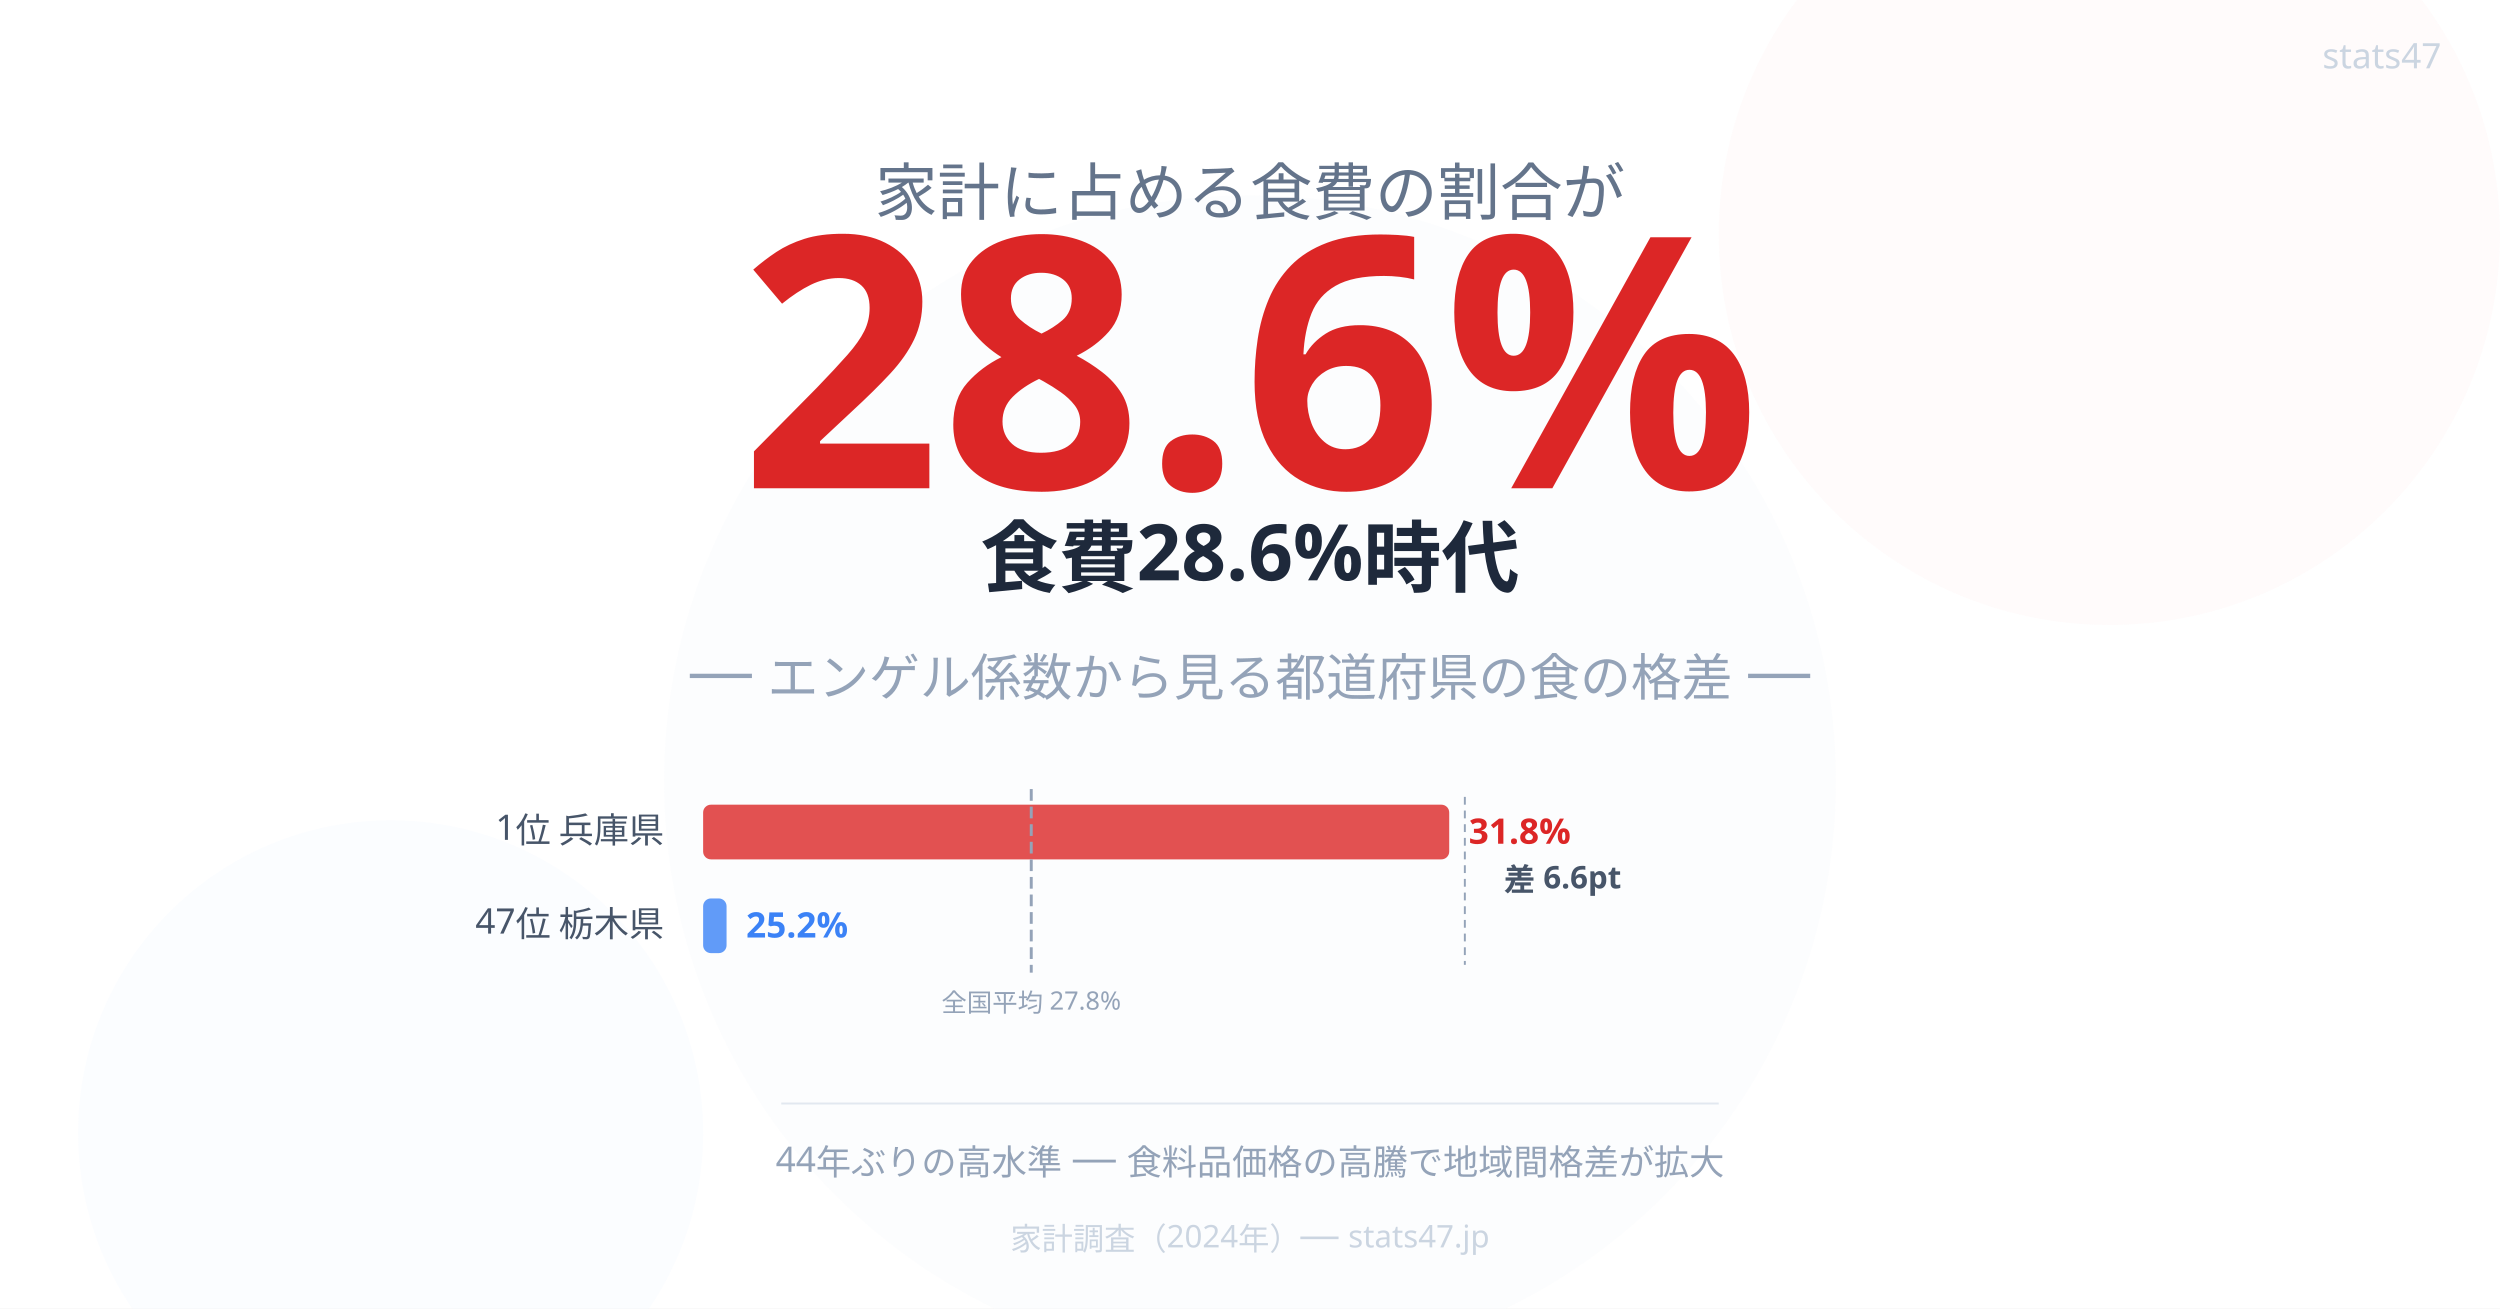
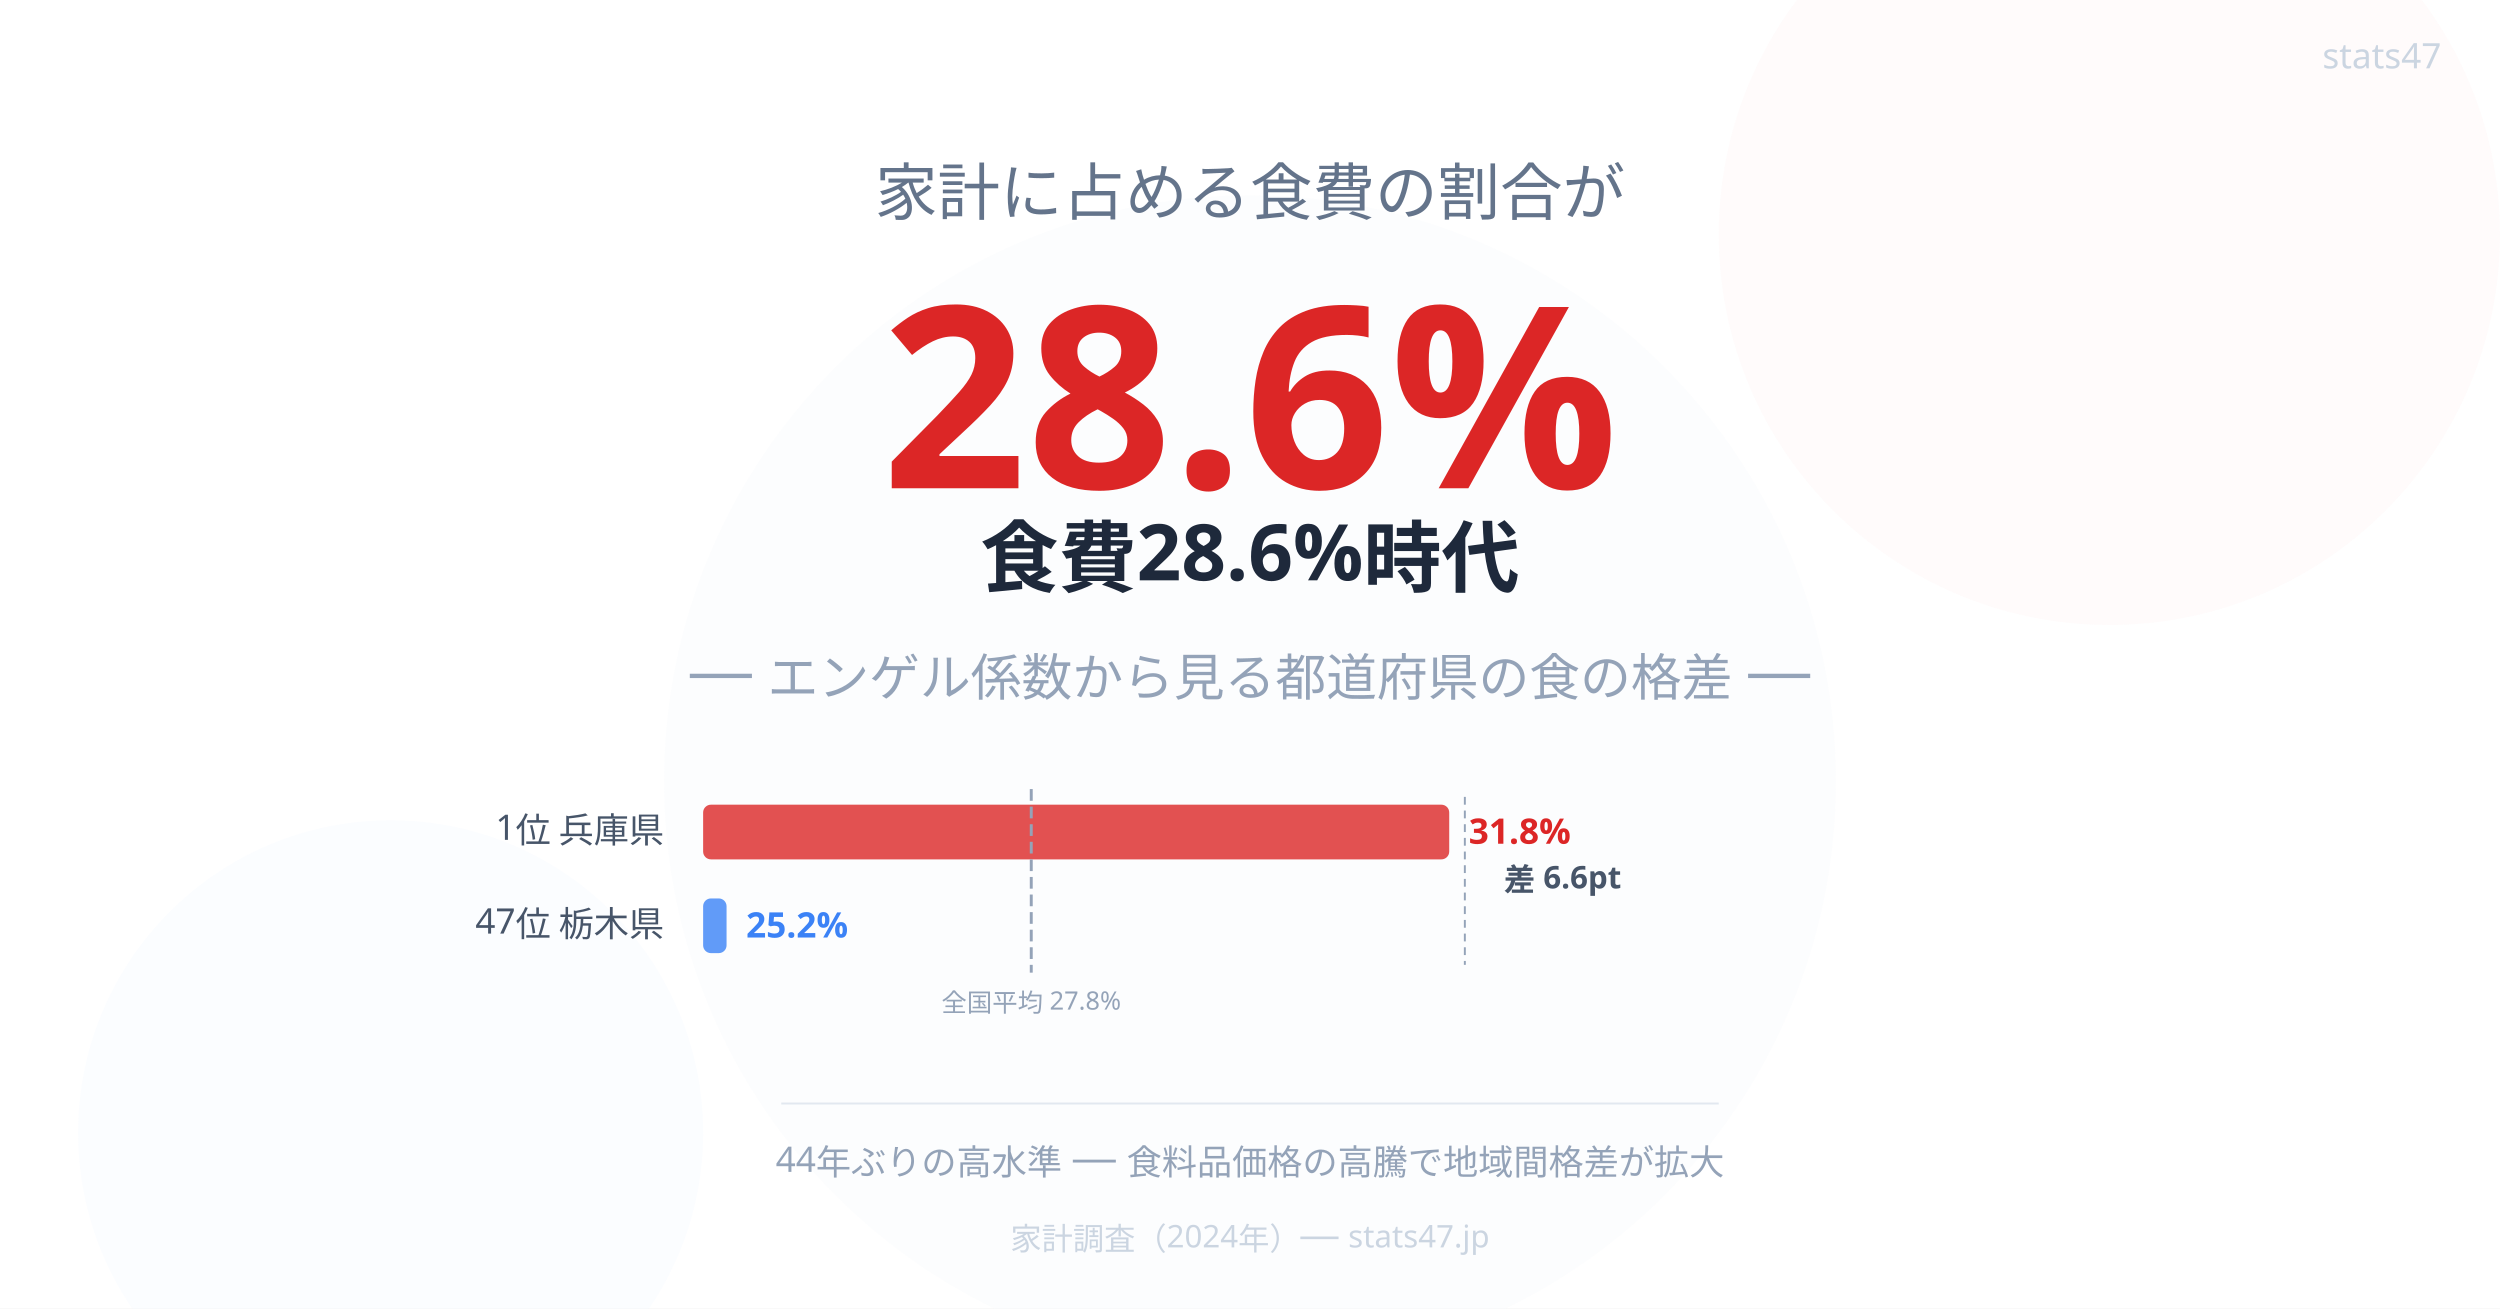
<svg xmlns="http://www.w3.org/2000/svg" viewBox="0 0 1280 670">
  <style>
  text { font-family: 'Hiragino Sans', 'Noto Sans JP', sans-serif; }
</style>
  <rect width="1280" height="670" fill="#ffffff" />
  <circle cx="1080" cy="120" r="200" fill="#fef2f2" opacity="0.3" />
  <circle cx="200" cy="580" r="160" fill="#eff6ff" opacity="0.25" />
  <circle cx="640" cy="400" r="300" fill="#f8fafc" opacity="0.4" />
  <text x="1250" y="35" text-anchor="end" font-size="18" fill="#cbd5e1">stats47</text>
  <text x="640" y="110" text-anchor="middle" font-size="32" fill="#64748b">家計に占める食費の割合が</text>
-   <text x="640" y="250" text-anchor="middle" font-size="180" font-weight="900" fill="#dc2626">28.6%</text>
+   <text x="640" y="250" text-anchor="middle" font-size="130" font-weight="900" fill="#dc2626">28.6%</text>
  <text x="640" y="300" text-anchor="middle" font-size="40" font-weight="bold" fill="#1e293b">食費28.6%時代</text>
  <text x="640" y="355" text-anchor="middle" font-size="26" fill="#94a3b8">── エンゲル係数から見る都道府県の食の格差 ──</text>
  <text x="340" y="430" text-anchor="end" font-size="18" fill="#475569">1位 兵庫県</text>
  <rect x="360" y="412" width="382" height="28" fill="#dc2626" rx="4" opacity="0.8" />
  <text x="752" y="432" font-size="18" font-weight="bold" fill="#dc2626">31.8%</text>
  <text x="340" y="478" text-anchor="end" font-size="18" fill="#475569">47位 栃木県</text>
  <rect x="360" y="460" width="12" height="28" fill="#3b82f6" rx="4" opacity="0.8" />
  <text x="382" y="480" font-size="18" font-weight="bold" fill="#3b82f6">25.2%</text>
  <line x1="750" y1="408" x2="750" y2="494" stroke="#94a3b8" stroke-width="1" stroke-dasharray="4,3" />
  <text x="770" y="456" font-size="16" fill="#475569" font-weight="bold">差 6.6pt</text>
  <line x1="528" y1="404" x2="528" y2="498" stroke="#94a3b8" stroke-width="1.5" stroke-dasharray="6,3" />
  <text x="528" y="518" text-anchor="middle" font-size="13" fill="#94a3b8">全国平均 27.8%</text>
  <line x1="400" y1="565" x2="880" y2="565" stroke="#e2e8f0" stroke-width="1" />
  <text x="640" y="600" text-anchor="middle" font-size="18" fill="#94a3b8">44年ぶりの高水準 ── 食料品価格の高騰で地域間格差が拡大</text>
  <text x="640" y="640" text-anchor="middle" font-size="16" fill="#cbd5e1">家計調査（2024年）── stats47.jp</text>
</svg>
